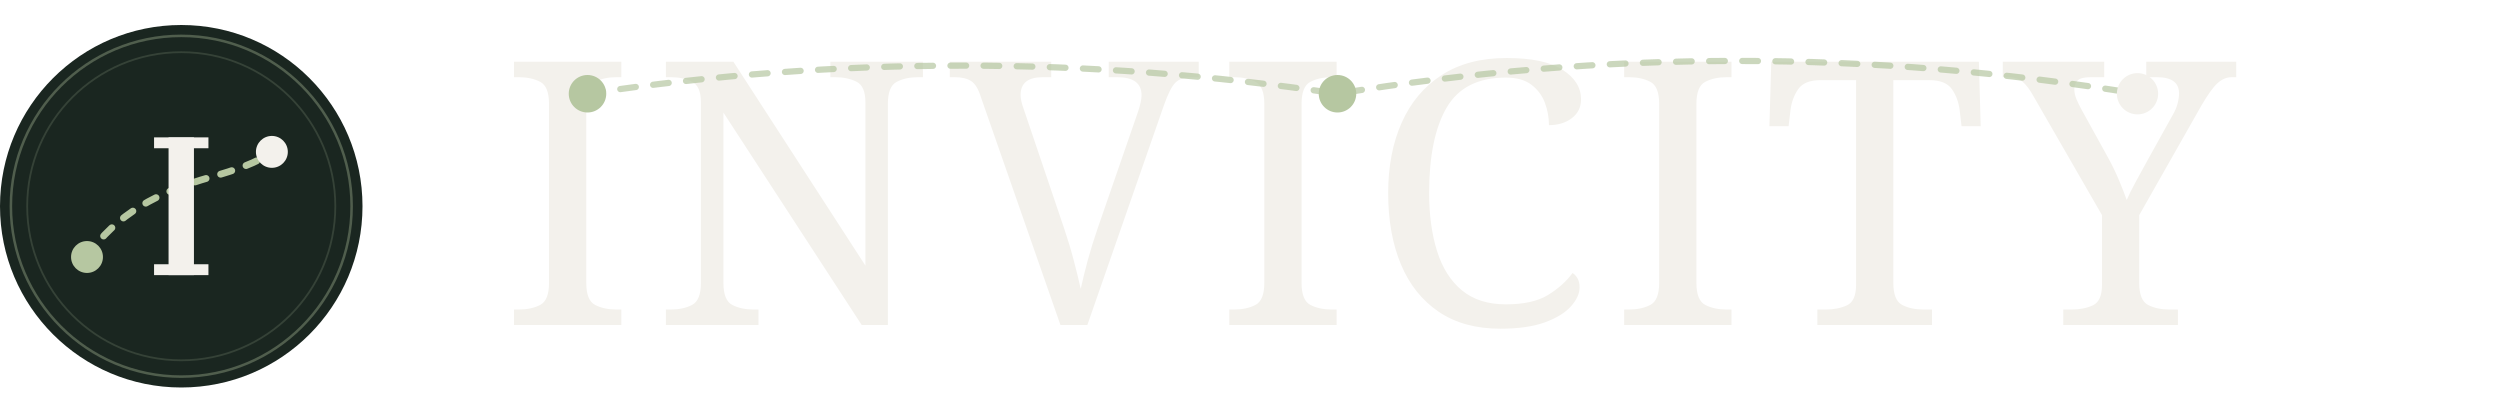
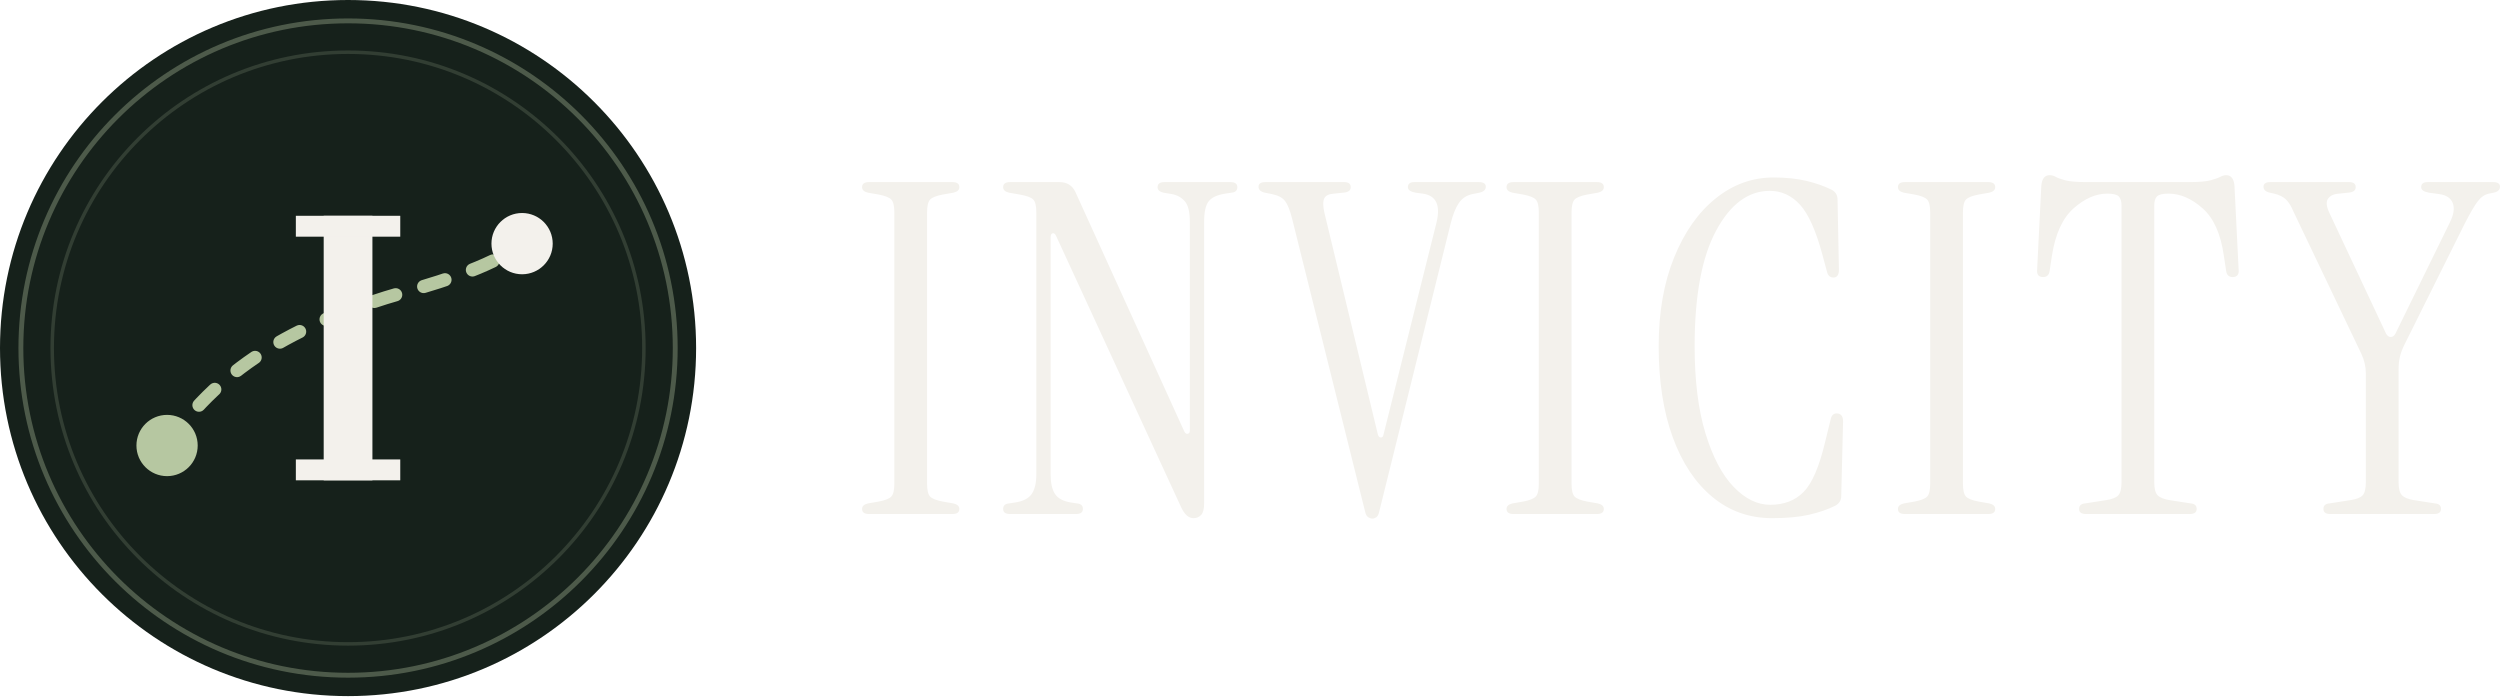
- <svg xmlns="http://www.w3.org/2000/svg" viewBox="0 0 800 132">
-   <svg x="0" y="8" width="116" height="116" viewBox="0 0 100 100">
-     <circle cx="50" cy="50" r="50" fill="#1a2620" />
+ <svg xmlns="http://www.w3.org/2000/svg" viewBox="0 -111.50 542.30 151" role="img" aria-label="Invicity">
+   <svg x="0" y="-111.50" width="151" height="151" viewBox="0 0 100 100">
+     <circle cx="50" cy="50" r="50" fill="#16211b" />
    <circle cx="50" cy="50" r="47" fill="none" stroke="rgba(182,199,161,0.35)" stroke-width="0.7" />
    <circle cx="50" cy="50" r="42.5" fill="none" stroke="rgba(182,199,161,0.18)" stroke-width="0.5" />
    <path d="M 24 64 C 32 52, 44 46, 58 42 C 65 40, 71 38, 75 35" fill="none" stroke="#b6c7a1" stroke-width="1.9" stroke-dasharray="3.2 4.2" stroke-linecap="round" />
    <circle cx="24" cy="64" r="4.4" fill="#b6c7a1" />
    <rect x="46.5" y="31" width="7" height="38" fill="#f3f1ec" />
    <rect x="42.5" y="31" width="15" height="3" fill="#f3f1ec" />
    <rect x="42.5" y="66" width="15" height="3" fill="#f3f1ec" />
    <circle cx="75" cy="35" r="4.4" fill="#f3f1ec" />
  </svg>
-   <g transform="translate(160 0)">
-     <text x="0" y="104" font-family="Instrument Serif, serif" font-size="118" letter-spacing="5.3" fill="#f3f1ec">INVICITY</text>
-     <path d="M 28 30 Q 148 12 268 30 Q 396 9 524 30" fill="none" stroke="rgba(182,199,161,0.7)" stroke-width="2" stroke-dasharray="5 5.6" stroke-linecap="round" />
-     <circle cx="28" cy="30" r="6" fill="#b6c7a1" />
-     <circle cx="268" cy="30" r="6" fill="#b6c7a1" />
-     <circle cx="524" cy="30" r="6.6" fill="#f3f1ec" />
+   <g transform="translate(185.10 0)">
+     <path fill="#f3f1ec" d="M21.50 0L3.40 0Q1.90 0 1.90-1.10L1.90-1.10Q1.90-2 3.20-2.30L3.20-2.30L5.50-2.70Q7.60-3.10 8.25-3.80Q8.90-4.50 8.90-6.60L8.90-6.60L8.90-65.40Q8.90-67.50 8.25-68.20Q7.60-68.90 5.50-69.30L5.50-69.30L3.20-69.70Q1.90-70 1.90-70.90L1.90-70.90Q1.90-72 3.40-72L3.40-72L21.50-72Q23-72 23-70.90L23-70.90Q23-70 21.70-69.70L21.70-69.70L19.40-69.30Q17.30-68.90 16.65-68.20Q16-67.50 16-65.40L16-65.40L16-6.60Q16-4.50 16.65-3.80Q17.30-3.10 19.40-2.70L19.40-2.70L21.70-2.30Q23-2 23-1.10L23-1.10Q23 0 21.50 0L21.50 0ZM73.80 0.90L73.80 0.90Q72.20 0.90 71.10-1.50L71.10-1.50L44-60.30Q43.70-61 43.25-60.90Q42.80-60.80 42.80-60L42.80-60L42.80-8.60Q42.80-5.80 43.75-4.35Q44.70-2.90 47.20-2.50L47.20-2.50L48.50-2.30Q49.80-2.20 49.80-1.10L49.80-1.10Q49.80 0 48.30 0L48.30 0L34 0Q32.50 0 32.50-1.10L32.50-1.10Q32.50-2.20 33.80-2.30L33.80-2.30L35.10-2.50Q37.70-2.90 38.70-4.35Q39.70-5.80 39.70-8.60L39.70-8.60L39.70-65.40Q39.70-67.50 39.05-68.20Q38.40-68.90 36.10-69.30L36.10-69.30L33.80-69.70Q32.50-70 32.50-70.90L32.50-70.90Q32.50-72 34-72L34-72L44.70-72Q47.20-72 48.20-69.80L48.20-69.80L71.80-17.90Q72.10-17.30 72.55-17.40Q73-17.50 73-18.10L73-18.10L73-63.40Q73-66.60 71.90-67.85Q70.80-69.10 69.10-69.40L69.10-69.40L67.30-69.70Q66-70 66-70.90L66-70.90Q66-72 67.50-72L67.50-72L81.80-72Q83.30-72 83.30-70.90L83.30-70.90Q83.30-69.80 82-69.70L82-69.70L80.70-69.50Q78.10-69.10 77.10-67.85Q76.10-66.60 76.10-63.40L76.10-63.40L76.10-2.30Q76.10-0.50 75.45 0.20Q74.80 0.90 73.80 0.90ZM112.60 1L112.60 1Q112.20 1 111.70 0.70Q111.20 0.40 111-0.60L111-0.60L95.20-64Q94.50-66.80 93.65-67.90Q92.80-69 90.80-69.40L90.80-69.40L89.30-69.70Q87.90-70 87.90-71L87.90-71Q87.90-72 89.40-72L89.40-72L106.50-72Q107.90-72 107.90-70.90L107.90-70.90Q107.90-69.80 106.20-69.70L106.20-69.70L104.30-69.50Q102.60-69.40 102.15-68.45Q101.70-67.50 102.20-65.30L102.20-65.30L113.80-17.20Q114-16.60 114.45-16.60Q114.90-16.60 115-17.20L115-17.20L126.50-63.20Q127.90-68.90 123.50-69.50L123.50-69.50L122-69.70Q120.30-70 120.30-70.90L120.30-70.90Q120.30-72 121.70-72L121.70-72L135.70-72Q137.20-72 137.20-71L137.20-71Q137.20-70 135.80-69.70L135.80-69.70L134.30-69.40Q132.40-69 131.35-67.45Q130.30-65.90 129.60-63.10L129.60-63.10L114.10-0.60Q113.90 0.40 113.45 0.70Q113 1 112.60 1ZM161.30 0L143.20 0Q141.70 0 141.70-1.10L141.70-1.10Q141.70-2 143-2.30L143-2.30L145.30-2.70Q147.40-3.10 148.05-3.80Q148.70-4.50 148.70-6.60L148.70-6.60L148.70-65.40Q148.70-67.50 148.05-68.20Q147.40-68.90 145.30-69.30L145.30-69.30L143-69.70Q141.70-70 141.70-70.90L141.70-70.90Q141.70-72 143.20-72L143.20-72L161.30-72Q162.80-72 162.80-70.90L162.80-70.90Q162.80-70 161.50-69.70L161.50-69.70L159.20-69.30Q157.10-68.90 156.45-68.20Q155.80-67.50 155.80-65.40L155.80-65.40L155.80-6.60Q155.80-4.50 156.45-3.80Q157.10-3.10 159.20-2.70L159.20-2.70L161.50-2.30Q162.80-2 162.80-1.10L162.80-1.10Q162.80 0 161.30 0L161.30 0ZM199.30 0.90L199.30 0.90Q191.90 0.90 186.35-3.70Q180.80-8.30 177.75-16.65Q174.70-25 174.70-36.40L174.70-36.40Q174.70-47.40 178.05-55.65Q181.40-63.90 187.05-68.45Q192.70-73 199.60-73L199.60-73Q203.70-73 206.80-72.25Q209.90-71.50 212.30-70.30L212.30-70.30Q213.50-69.60 213.50-68.20L213.50-68.20L213.80-53Q213.80-51.30 212.60-51.30L212.60-51.30Q211.50-51.30 211.20-52.60L211.20-52.60L210.20-56.30Q208.10-64.10 205.35-67.10Q202.60-70.10 198.80-70.10L198.80-70.10Q191.80-70.10 187.15-61.45Q182.50-52.80 182.50-36.40L182.50-36.40Q182.50-25.20 184.85-17.50Q187.20-9.80 190.95-5.90Q194.70-2 198.90-2L198.90-2Q203.40-2 206.15-4.80Q208.90-7.60 210.80-15.60L210.80-15.60L212.00-20.50Q212.30-22 213.60-21.80L213.60-21.80Q214.70-21.60 214.70-20.10L214.70-20.10L214.30-3.90Q214.30-2.50 213.00-1.80L213.00-1.80Q210.60-0.60 207.35 0.15Q204.10 0.90 199.30 0.90ZM246.20 0L228.10 0Q226.60 0 226.60-1.10L226.60-1.10Q226.60-2 227.90-2.30L227.90-2.30L230.20-2.70Q232.30-3.10 232.95-3.80Q233.60-4.50 233.60-6.60L233.60-6.60L233.60-65.40Q233.60-67.50 232.95-68.20Q232.30-68.90 230.20-69.30L230.20-69.30L227.90-69.70Q226.60-70 226.60-70.90L226.60-70.90Q226.60-72 228.10-72L228.10-72L246.20-72Q247.70-72 247.70-70.90L247.70-70.90Q247.70-70 246.40-69.70L246.40-69.70L244.10-69.30Q242.00-68.90 241.35-68.20Q240.70-67.50 240.70-65.40L240.70-65.40L240.70-6.60Q240.70-4.50 241.35-3.80Q242.00-3.10 244.10-2.70L244.10-2.70L246.40-2.30Q247.70-2 247.70-1.10L247.70-1.10Q247.70 0 246.20 0L246.20 0ZM289.90 0L267.40 0Q265.90 0 265.90-1.10L265.90-1.10Q265.90-2.20 267.20-2.30L267.20-2.30L271.70-3Q273.70-3.30 274.40-4.05Q275.10-4.80 275.10-6.90L275.10-6.90L275.10-66.90Q275.10-68.30 274.50-68.90Q273.90-69.50 272-69.50L272-69.50Q268.30-69.50 264.70-66.30Q261.10-63.10 260-56L260-56L259.50-52.70Q259.30-51.40 258.10-51.40L258.10-51.40Q256.60-51.40 256.80-53.10L256.80-53.10L257.70-71.20Q257.90-73.50 259.50-73.50L259.50-73.50Q260.20-73.50 260.80-73.15Q261.40-72.80 262.85-72.40Q264.30-72 267.50-72L267.50-72L289.80-72Q293-72 294.45-72.40Q295.90-72.80 296.55-73.15Q297.20-73.50 297.80-73.50L297.80-73.50Q299.40-73.50 299.60-71.20L299.60-71.20L300.50-53.10Q300.70-51.40 299.20-51.40L299.20-51.40Q298-51.40 297.80-52.70L297.80-52.70L297.30-56Q296.30-63.10 292.70-66.30Q289.10-69.50 285.30-69.50L285.30-69.50Q283.40-69.50 282.80-68.90Q282.20-68.30 282.20-66.90L282.20-66.90L282.20-6.90Q282.20-4.80 282.95-4.05Q283.70-3.30 285.60-3L285.60-3L290.10-2.30Q291.40-2.20 291.40-1.10L291.40-1.10Q291.40 0 289.90 0L289.90 0ZM342.90 0L320.40 0Q318.90 0 318.90-1.10L318.90-1.10Q318.90-2.20 320.20-2.30L320.20-2.30L324.70-3Q326.70-3.30 327.40-4.05Q328.10-4.80 328.10-6.90L328.10-6.90L328.10-30.50Q328.10-32.70 327.10-34.80L327.10-34.80L312.40-65.60Q311.70-67.30 310.80-68.20Q309.90-69.10 308.20-69.50L308.20-69.50L307.30-69.70Q305.90-70 305.90-71L305.90-71Q305.90-72 307.40-72L307.40-72L324.50-72Q325.90-72 325.90-70.90L325.90-70.90Q325.90-69.80 324.20-69.70L324.20-69.70L322.30-69.50Q320.60-69.40 319.90-68.40Q319.20-67.40 320.20-65.30L320.20-65.30L332.50-39.10Q332.90-38.40 333.50-38.40Q334.10-38.40 334.50-39.10L334.50-39.10L346.30-63.20Q347.60-65.80 346.95-67.45Q346.30-69.10 344.00-69.40L344.00-69.40L341.80-69.70Q340.10-70 340.10-70.90L340.10-70.90Q340.10-72 341.50-72L341.50-72L355.70-72Q357.20-72 357.20-71L357.20-71Q357.20-70 355.80-69.70L355.80-69.70L354.80-69.50Q353.40-69.20 352.35-67.80Q351.30-66.40 349.60-63.10L349.60-63.10L336.50-36.80Q335.80-35.40 335.50-34.15Q335.20-32.90 335.20-31.30L335.20-31.30L335.20-6.90Q335.20-4.80 335.95-4.05Q336.70-3.30 338.60-3L338.60-3L343.10-2.30Q344.40-2.20 344.40-1.10L344.40-1.10Q344.40 0 342.90 0L342.90 0Z" />
  </g>
</svg>
